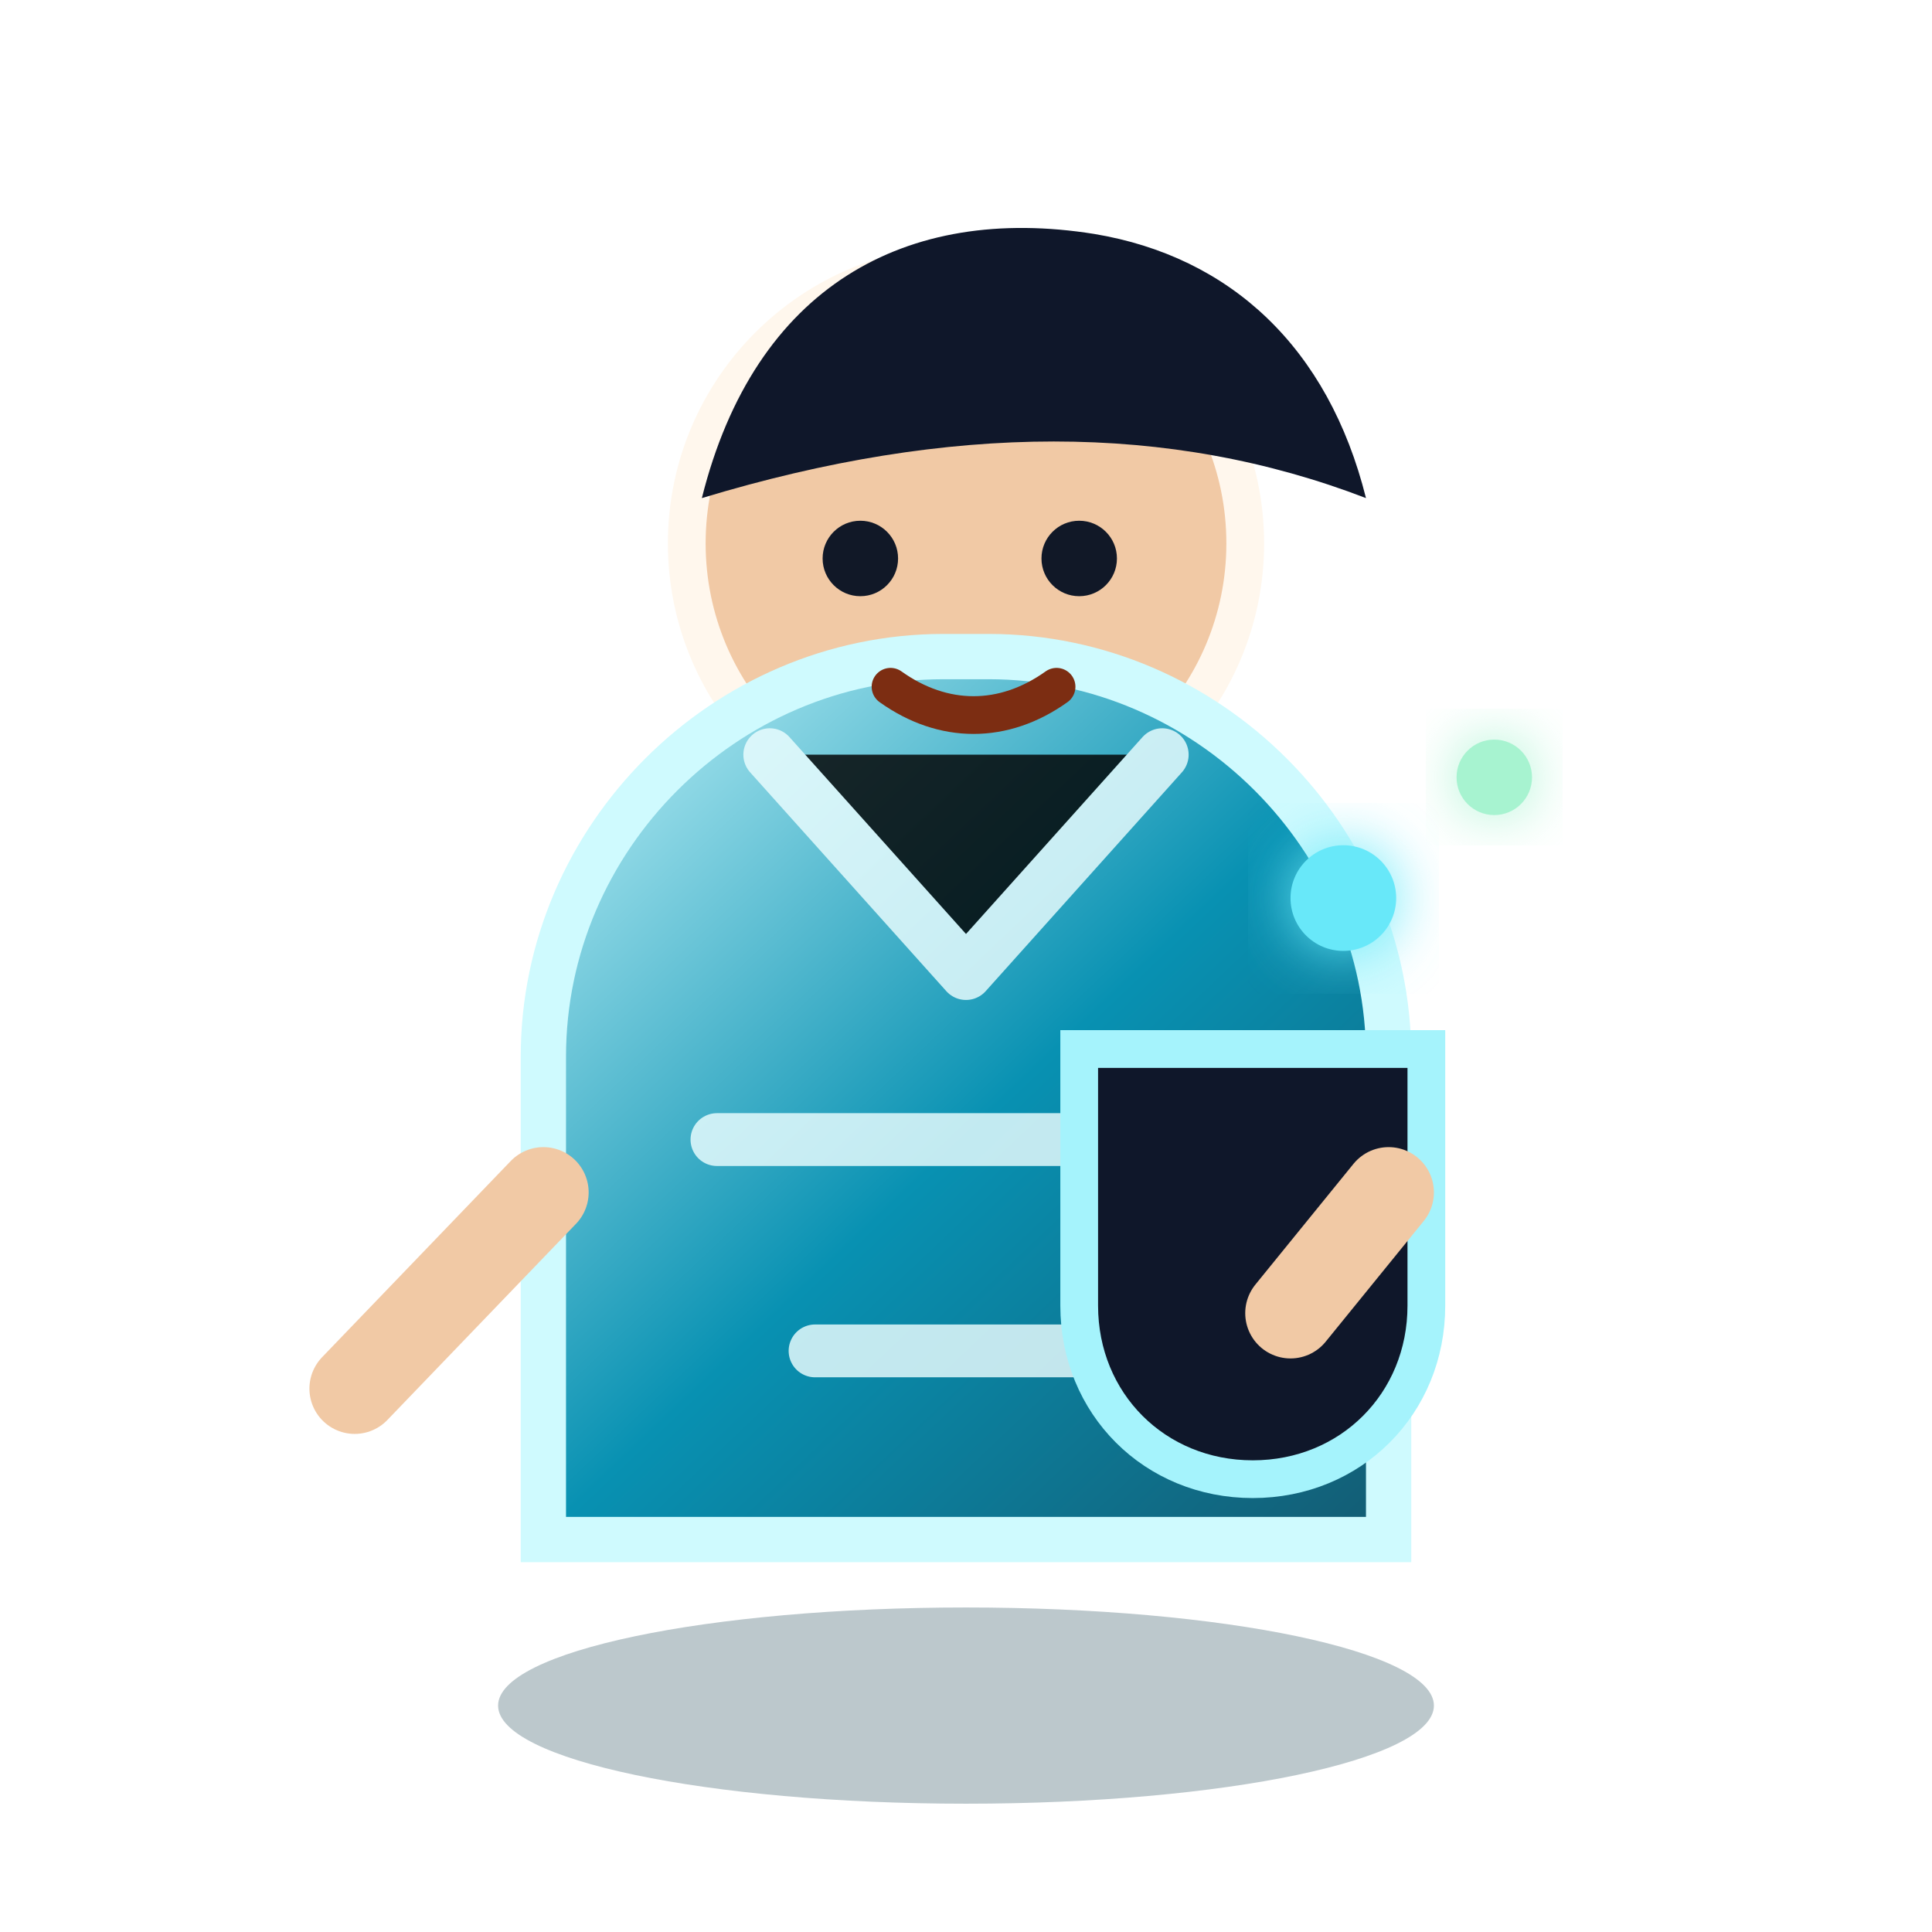
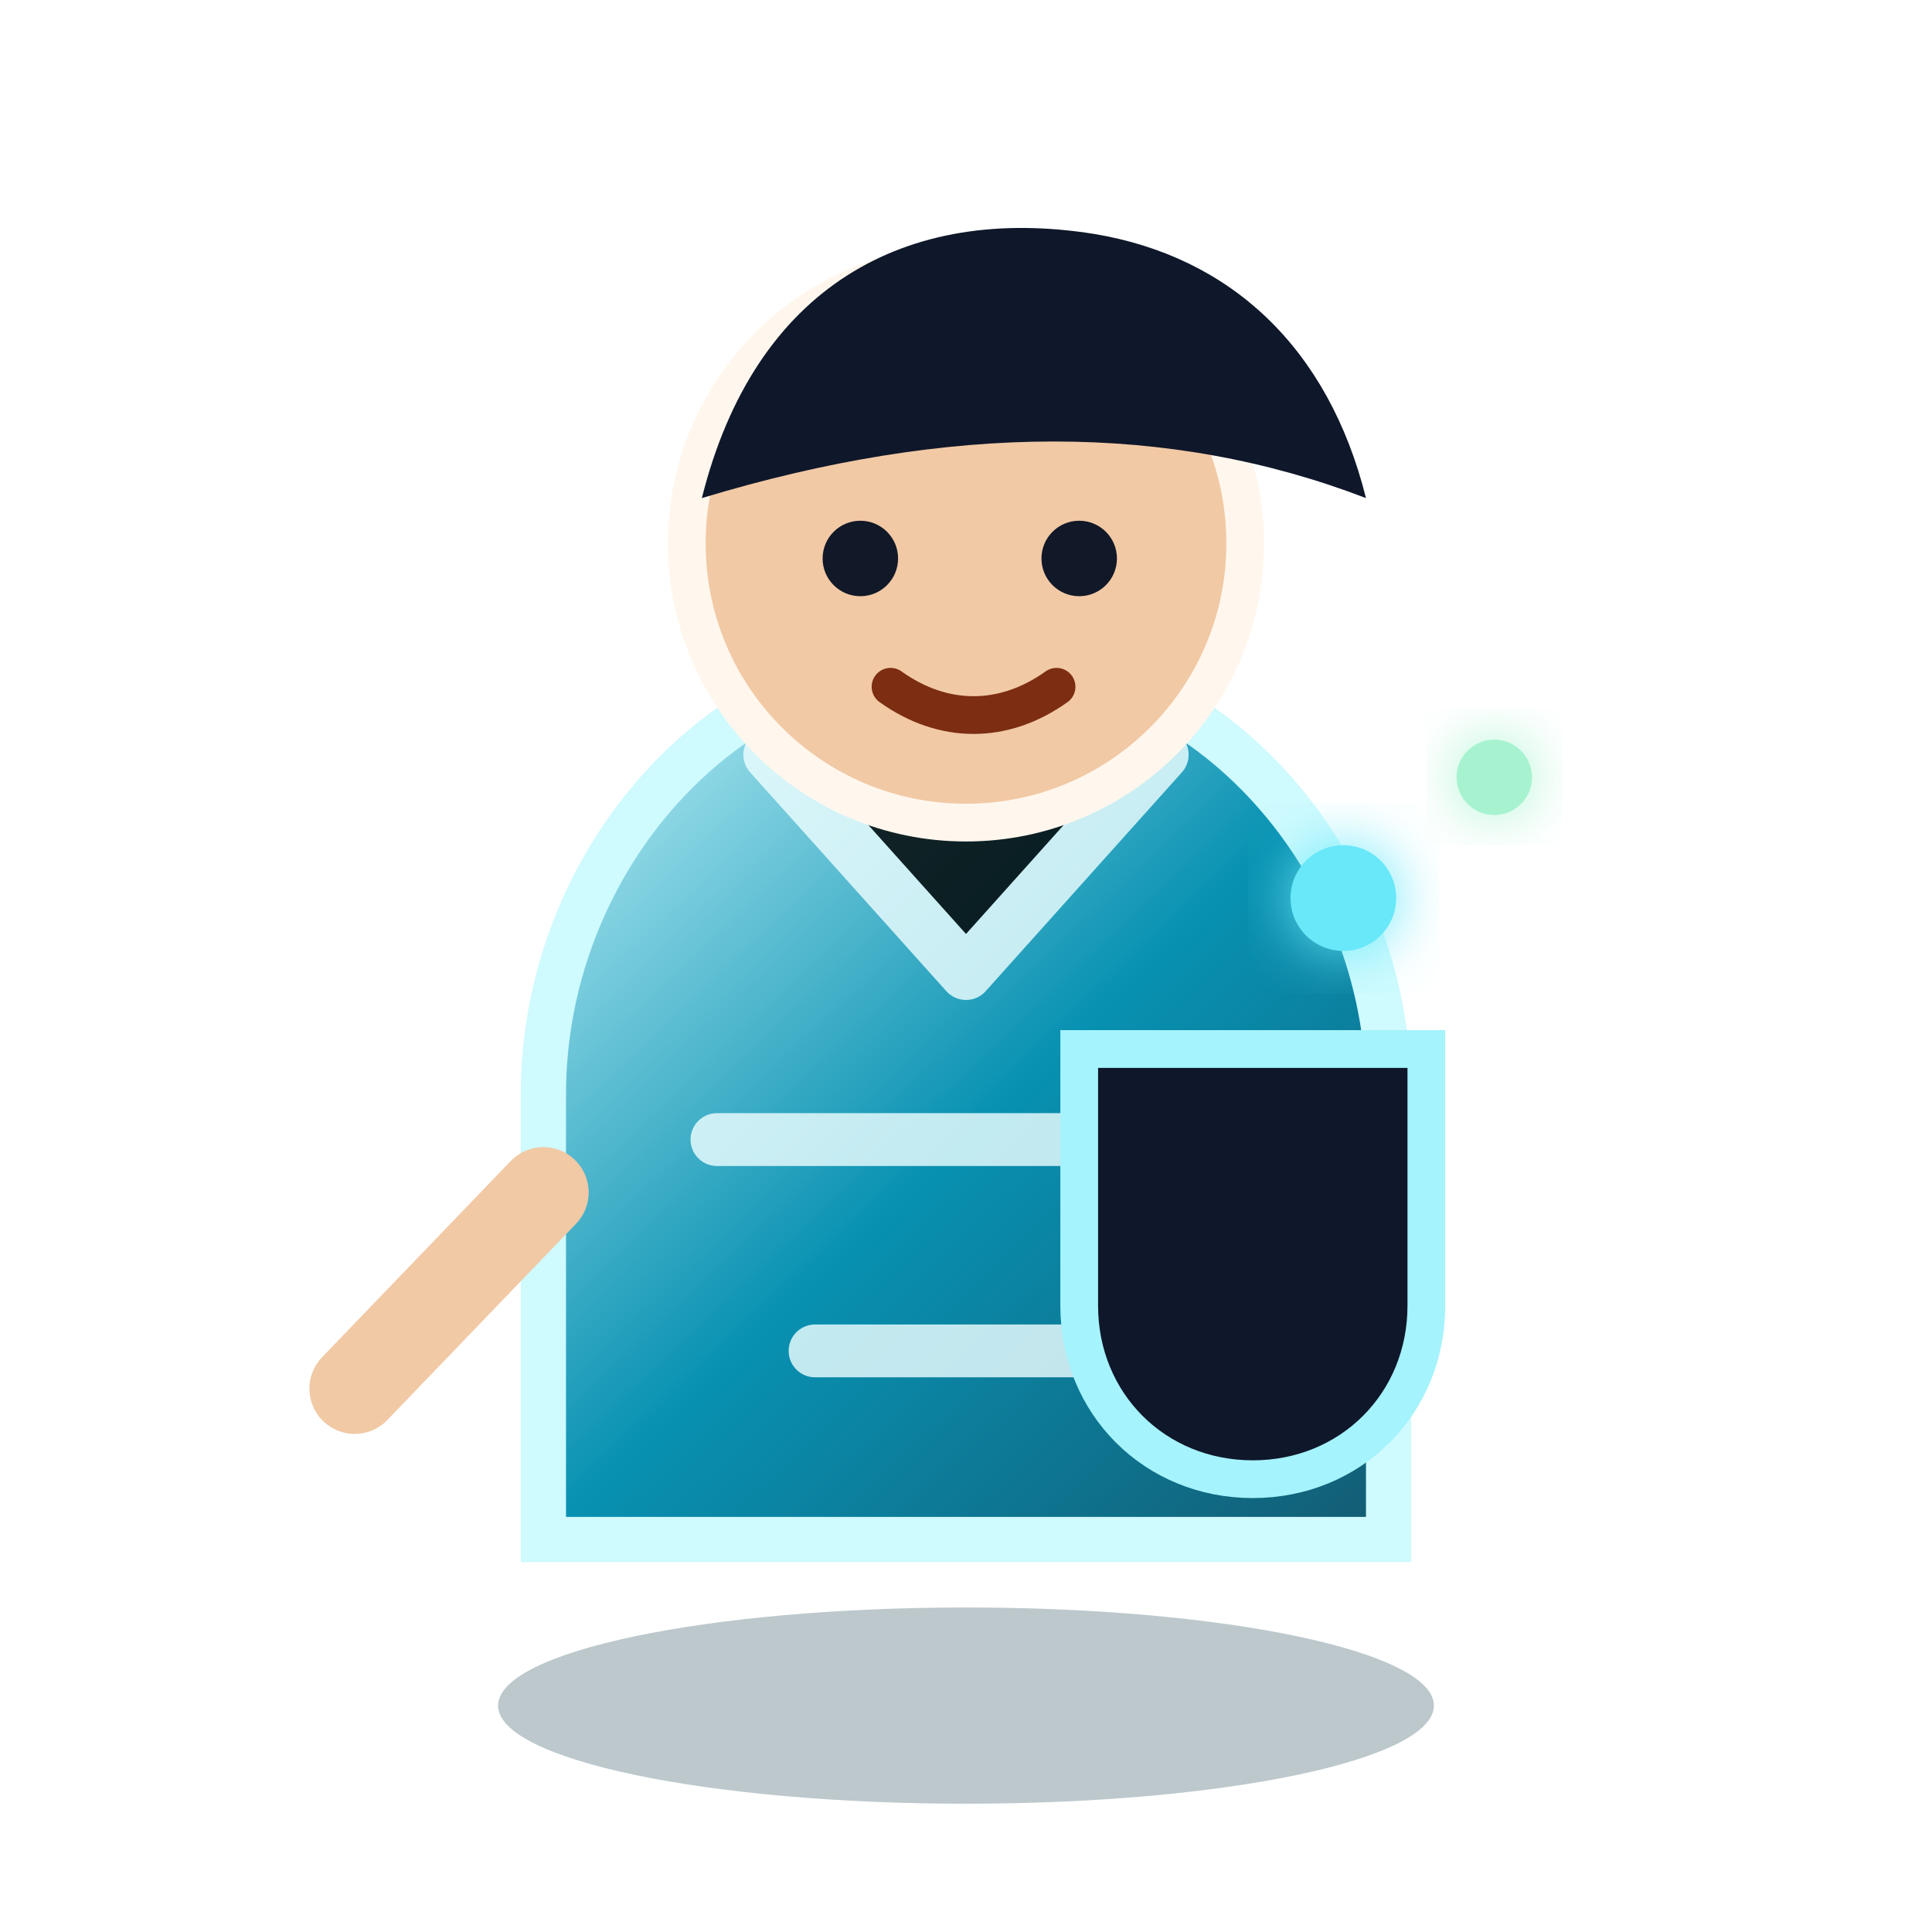
<svg xmlns="http://www.w3.org/2000/svg" viewBox="0 0 256 256" role="img" aria-labelledby="title desc">
  <defs>
    <linearGradient id="apron" x1="65" y1="88" x2="192" y2="222" gradientUnits="userSpaceOnUse">
      <stop stop-color="#cffafe" />
      <stop offset="0.48" stop-color="#0891b2" />
      <stop offset="1" stop-color="#164e63" />
    </linearGradient>
    <filter id="bubble" x="-40%" y="-40%" width="180%" height="180%">
      <feGaussianBlur stdDeviation="4" result="b" />
      <feMerge>
        <feMergeNode in="b" />
        <feMergeNode in="SourceGraphic" />
      </feMerge>
    </filter>
  </defs>
  <ellipse cx="128" cy="226" rx="62" ry="13" fill="#083344" opacity="0.27" />
-   <circle cx="128" cy="72" r="37" fill="#f1c9a5" stroke="#fff7ed" stroke-width="5" />
-   <path d="M93 66c7-28 27-39 52-35 18 3 31 15 36 35-26-10-55-10-88 0Z" fill="#0f172a" />
-   <path d="M72 140c0-29 24-53 53-53h6c29 0 53 24 53 53v64H72v-64Z" fill="url(#apron)" stroke="#cffafe" stroke-width="6" />
+   <path d="M72 145c0-31 24-58 53-58h6c29 0 53 27 53 58v59H72v-59Z" fill="url(#apron)" stroke="#cffafe" stroke-width="6" />
  <path d="M102 100 128 129l26-29M95 151h66M108 179h40" stroke="#ecfeff" stroke-width="7" stroke-linecap="round" stroke-linejoin="round" opacity="0.82" />
-   <circle cx="114" cy="74" r="5" fill="#111827" />
-   <circle cx="143" cy="74" r="5" fill="#111827" />
-   <path d="M118 91c7 5 15 5 22 0" fill="none" stroke="#7c2d12" stroke-width="5" stroke-linecap="round" />
+   <path d="M72 158 47 184M184 158l-13 16" stroke="#f1c9a5" stroke-width="12" stroke-linecap="round" />
  <path d="M189 139v34c0 13-10 23-23 23s-23-10-23-23v-34h46Z" fill="#0f172a" stroke="#a5f3fc" stroke-width="5" />
  <path d="M151 164h30" stroke="#67e8f9" stroke-width="16" stroke-linecap="round" filter="url(#bubble)" />
  <circle cx="178" cy="119" r="7" fill="#67e8f9" filter="url(#bubble)" />
  <circle cx="198" cy="103" r="5" fill="#a7f3d0" filter="url(#bubble)" />
-   <path d="M72 158 47 184M184 158l-13 16" stroke="#f1c9a5" stroke-width="12" stroke-linecap="round" />
+   <circle cx="128" cy="72" r="37" fill="#f1c9a5" stroke="#fff7ed" stroke-width="5" />
+   <path d="M93 66c7-28 27-39 52-35 18 3 31 15 36 35-26-10-55-10-88 0Z" fill="#0f172a" />
+   <circle cx="114" cy="74" r="5" fill="#111827" />
+   <circle cx="143" cy="74" r="5" fill="#111827" />
+   <path d="M118 91c7 5 15 5 22 0" fill="none" stroke="#7c2d12" stroke-width="5" stroke-linecap="round" />
</svg>
